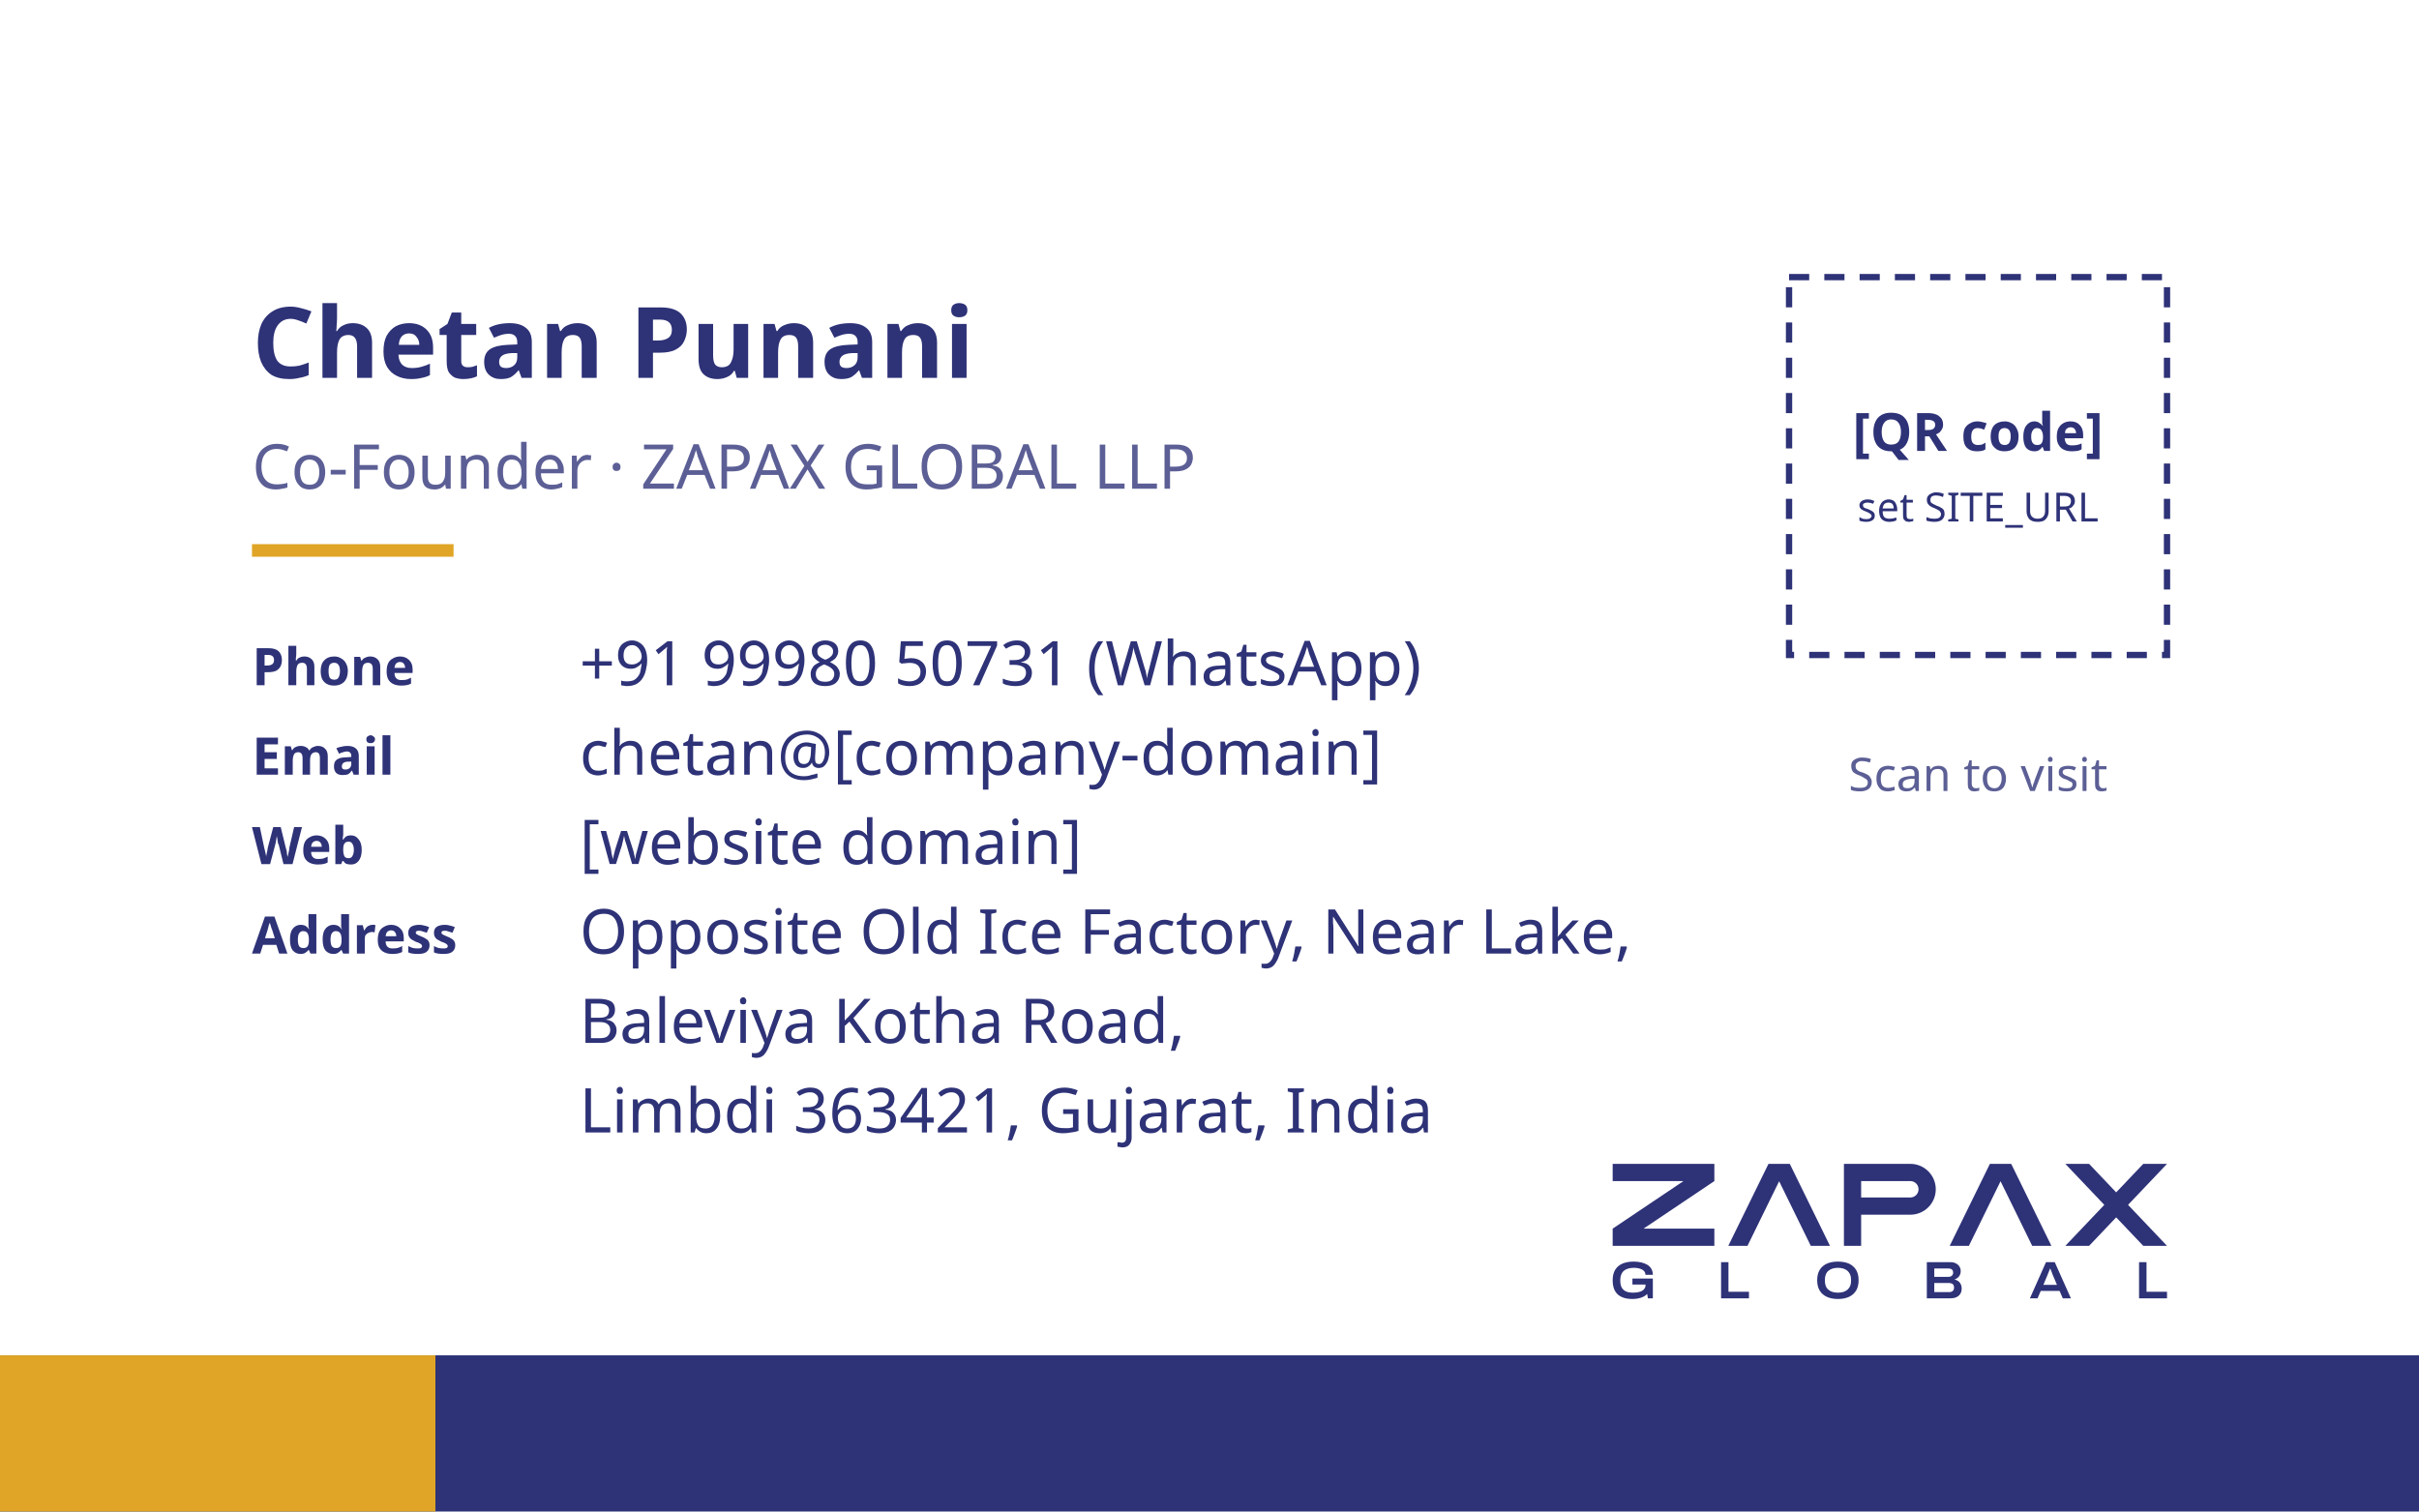
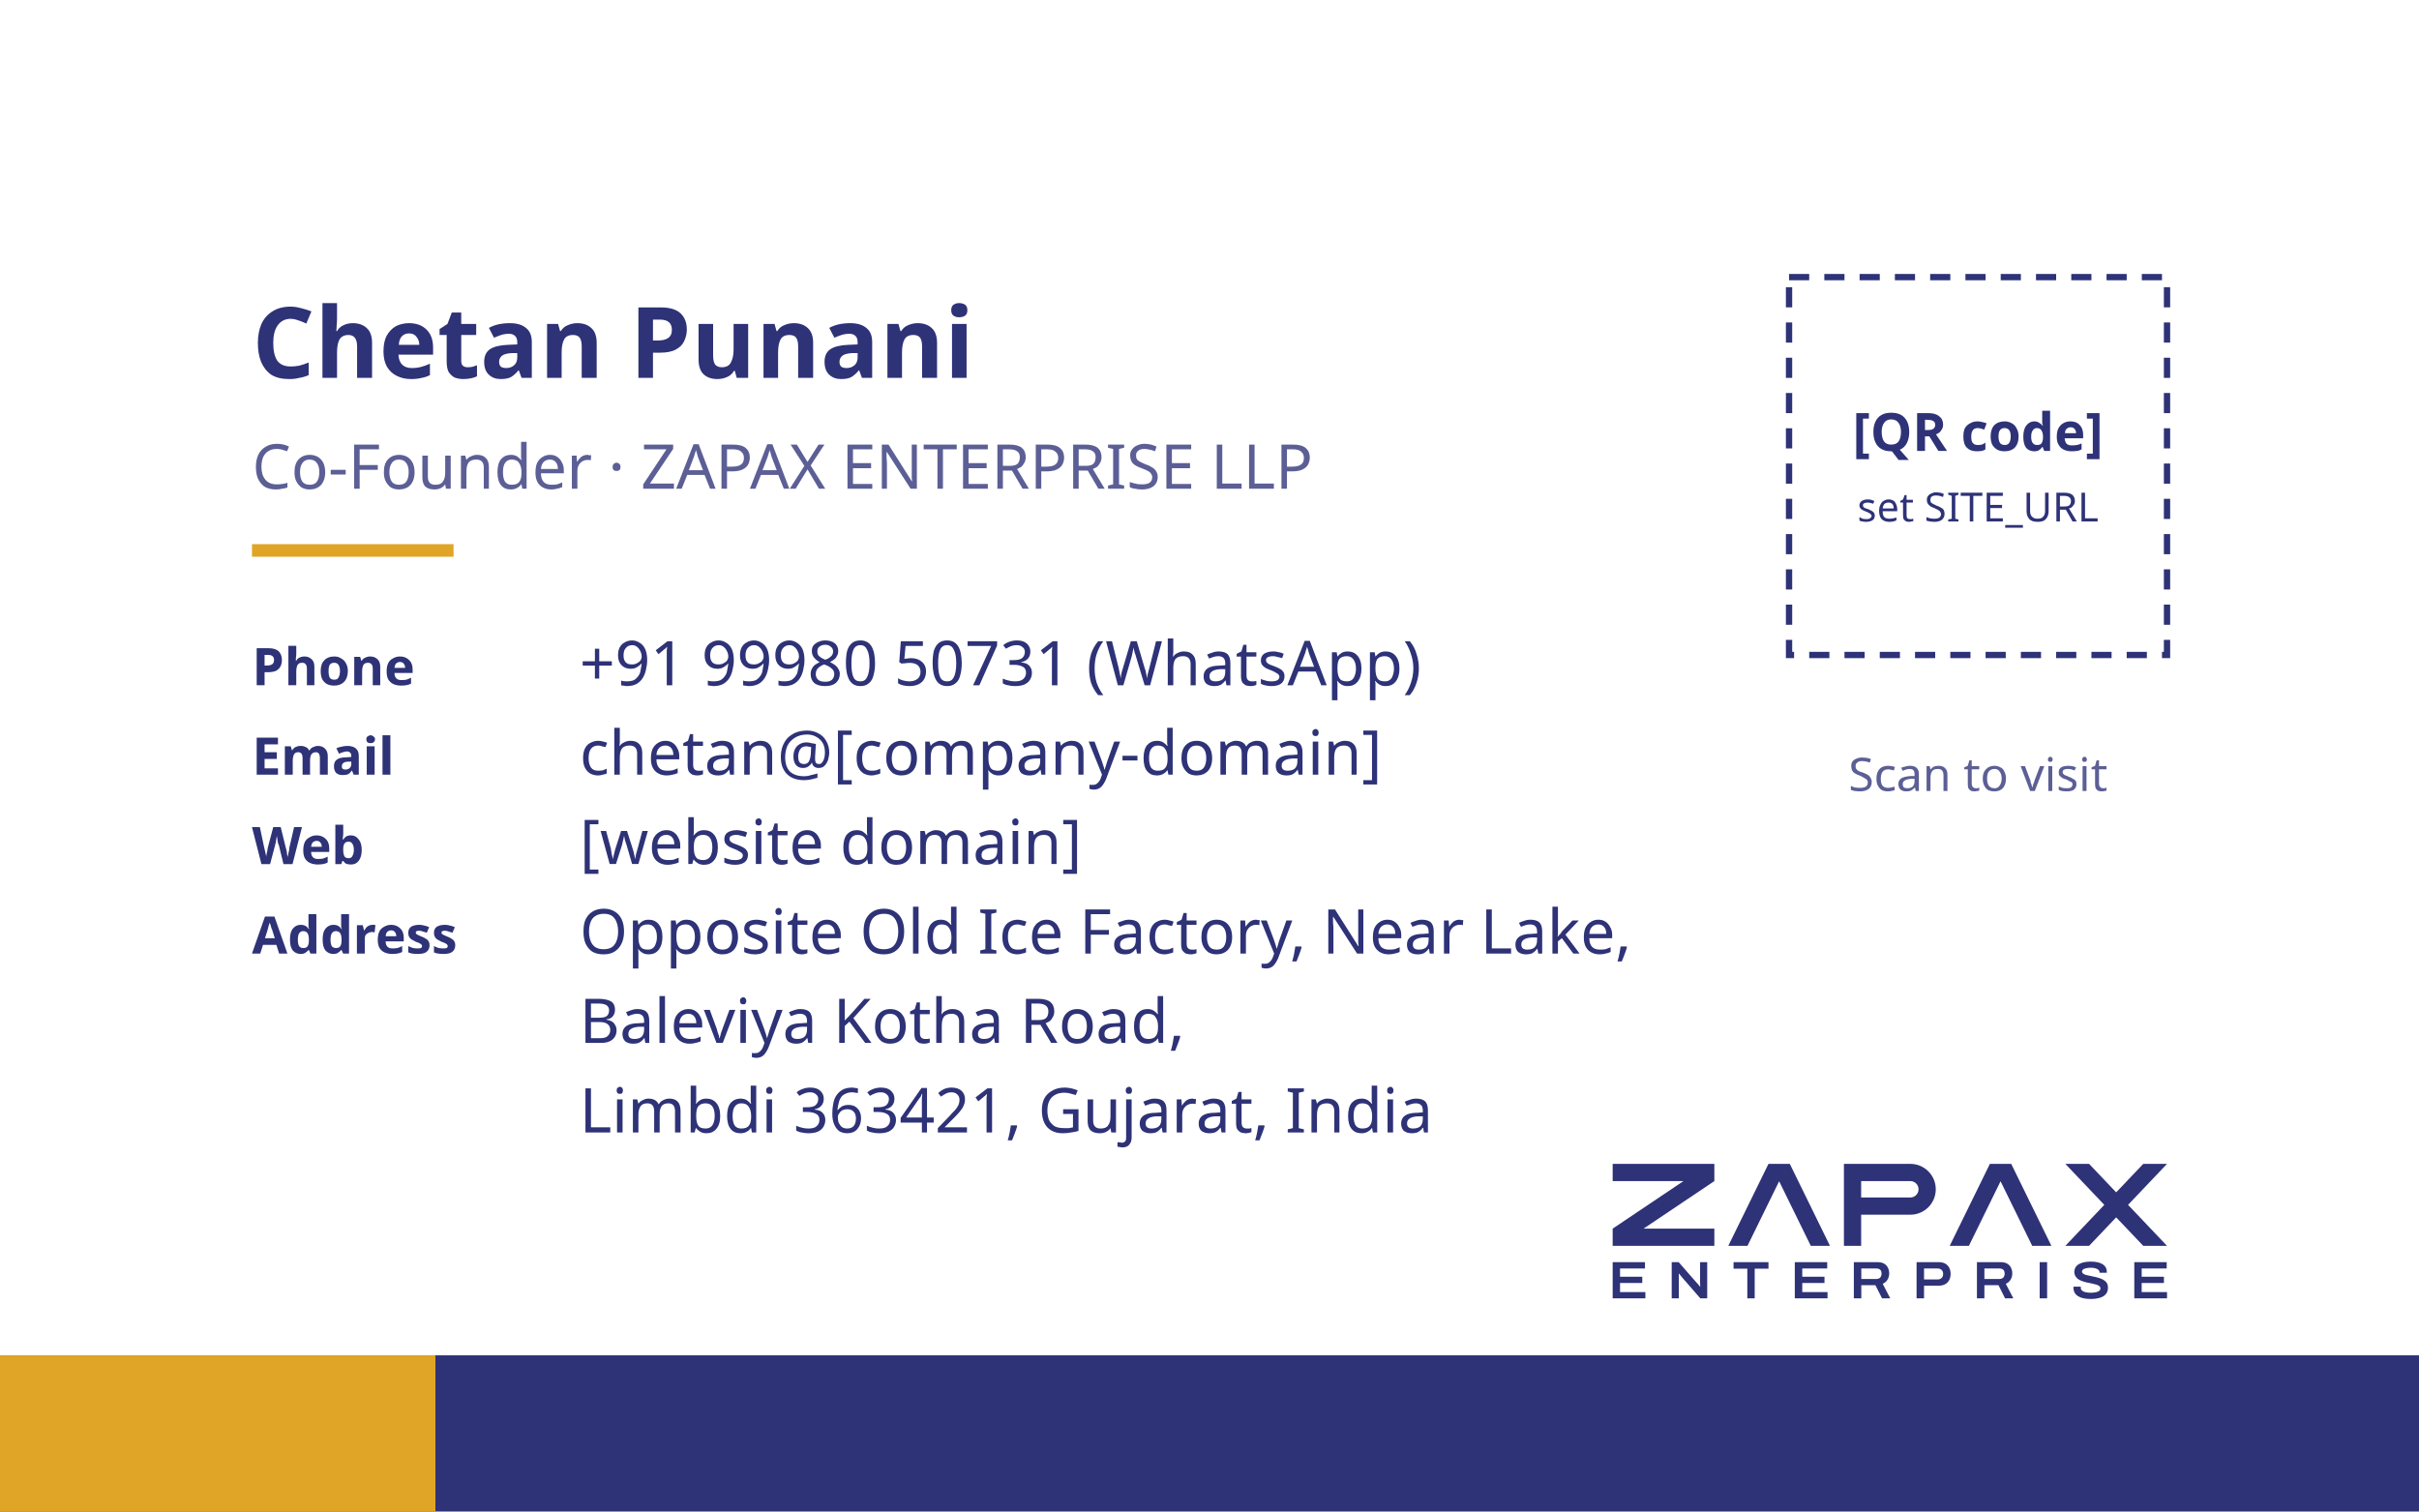
<svg xmlns="http://www.w3.org/2000/svg" viewBox="0 0 96 60" width="96mm" height="60mm">
  <style>@font-face{font-family:Archivo;src:url(../fonts/Archivo-Variable.ttf)}</style>
  <rect width="96" height="60" fill="#FFFFFF" />
  <rect x="0" y="53.8" width="96" height="6.2" fill="#2E3277" />
  <rect x="0" y="53.8" width="17.28" height="6.2" fill="#E0A526" />
  <text id="name" x="10" y="15" font-family="Archivo" font-weight="700" font-size="3.9" fill="#2E3277">Chetan Punani</text>
-   <text id="designation" x="10" y="19.4" font-family="Archivo" font-weight="500" font-size="2.45" fill="#2E3277" fill-opacity="0.78">Co-Founder · ZAPAX GLOBAL LLP</text>
+   <text id="designation" x="10" y="19.4" font-family="Archivo" font-weight="500" font-size="2.45" fill="#2E3277" fill-opacity="0.78">Co-Founder · ZAPAX ENTERPRISE LLP</text>
  <rect x="10" y="21.6" width="8" height="0.5" fill="#E0A526" />
  <text x="10" y="27.2" font-family="Archivo" font-weight="600" font-size="2.05" fill="#2E3277">Phone</text>
  <text id="contact-0" x="23" y="27.2" font-family="Archivo" font-weight="400" font-size="2.45" fill="#2E3277">+91 99980 50731 (WhatsApp)</text>
  <text x="10" y="30.75" font-family="Archivo" font-weight="600" font-size="2.05" fill="#2E3277">Email</text>
  <text id="contact-1" x="23" y="30.75" font-family="Archivo" font-weight="400" font-size="2.45" fill="#2E3277">chetan@[company-domain]</text>
  <text x="10" y="34.3" font-family="Archivo" font-weight="600" font-size="2.05" fill="#2E3277">Web</text>
  <text id="contact-2" x="23" y="34.3" font-family="Archivo" font-weight="400" font-size="2.45" fill="#2E3277">[website domain]</text>
  <text x="10" y="37.85" font-family="Archivo" font-weight="600" font-size="2.05" fill="#2E3277">Address</text>
  <text id="contact-3" x="23" y="37.85" font-family="Archivo" font-weight="400" font-size="2.45" fill="#2E3277">Opposite Old Ice Factory, Near Lake,</text>
  <text x="10" y="41.4" font-family="Archivo" font-weight="600" font-size="2.05" fill="#2E3277" />
  <text id="contact-4" x="23" y="41.4" font-family="Archivo" font-weight="400" font-size="2.45" fill="#2E3277">Baleviya Kotha Road,</text>
  <text x="10" y="44.95" font-family="Archivo" font-weight="600" font-size="2.05" fill="#2E3277" />
  <text id="contact-5" x="23" y="44.95" font-family="Archivo" font-weight="400" font-size="2.45" fill="#2E3277">Limbdi 363421, Gujarat, India</text>
  <rect x="69.4" y="9.4" width="18.2" height="18.2" rx="1.4" fill="#FFFFFF" />
  <rect x="71" y="11" width="15" height="15" fill="none" stroke="#2E3277" stroke-width="0.25" stroke-dasharray="0.8 0.6" />
  <text x="78.5" y="17.9" font-family="Archivo" font-size="2.1" font-weight="600" fill="#2E3277" text-anchor="middle">[QR code]</text>
  <text x="78.5" y="20.7" font-family="Archivo" font-size="1.6" fill="#2E3277" text-anchor="middle">set SITE_URL</text>
  <text x="78.5" y="31.4" font-family="Archivo" font-weight="500" font-size="1.85" fill="#2E3277" fill-opacity="0.78" text-anchor="middle">Scan to visit</text>
  <g transform="translate(64 46.2) scale(0.03254438)" fill="#2E3277">
    <g transform="translate(0 0) scale(1)" fill="#2E3277">
      <path transform="translate(0 0)" d="M0 0 L124 0 L124 21 L37.66 79 L124 79 L124 100 L0 100 L0 79 L86.34 21 L0 21Z" />
      <path transform="translate(141 0)" d="M0 100 L49 0 L75 0 L124 100 L100.61 100 L62 21.2 L23.39 100Z" />
      <path transform="translate(282 0)" d="M0 100V0H81A31 31 0 0 1 81 62H21V100ZM21 21V41H81A10 10 0 0 0 81 21Z" fill-rule="evenodd" />
      <path transform="translate(411 0)" d="M0 100 L49 0 L75 0 L124 100 L100.61 100 L62 21.2 L23.39 100Z" />
      <path transform="translate(552 0)" d="M0 0 L28.97 0 L124 100 L95.03 100ZM95.03 0 L124 0 L28.97 100 L0 100Z" />
-       <path transform="translate(0 120)" d="M24.1 44.8L24.1 44.8Q12.3 44.8 6.2 39.2Q0 33.6 0 22.0L0 22.0Q0 14.4 3.0 9.3Q6.1 4.2 11.8 1.7Q17.6-0.8 25.6-0.8L25.6-0.8Q30.6-0.8 34.9 0.2Q39.1 1.2 42.3 3.1Q45.5 5.1 47.2 8.1Q49.0 11.2 49.0 15.3L49.0 15.3L40.0 15.3Q40.0 13.0 38.8 11.4Q37.7 9.8 35.7 8.8Q33.7 7.8 31.2 7.3Q28.7 6.8 25.9 6.8L25.9 6.8Q22.1 6.8 19.0 7.7Q15.9 8.5 13.8 10.3Q11.6 12.1 10.5 14.8Q9.3 17.6 9.3 21.2L9.3 21.2L9.3 22.7Q9.3 27.8 11.1 31.0Q13.0 34.2 16.5 35.7Q19.9 37.1 24.9 37.1L24.9 37.1Q29.8 37.1 33.2 36.0Q36.6 34.9 38.3 32.8Q40.1 30.7 40.1 27.6L40.1 27.6L40.1 27.2L24.1 27.2L24.1 19.9L49.0 19.9L49.0 44L43.0 44L42.1 38.7Q40.0 40.8 37.3 42.1Q34.5 43.5 31.2 44.1Q28.0 44.8 24.1 44.8ZM166.2 44L132.2 44L132.2-0.1L141.2-0.1L141.2 36.0L166.2 36.0L166.2 44ZM274.7 44.8L274.7 44.8Q266.8 44.8 261.2 42.2Q255.5 39.6 252.4 34.5Q249.4 29.4 249.4 22.0L249.4 22.0Q249.4 14.4 252.4 9.4Q255.5 4.3 261.2 1.7Q266.8-0.8 274.7-0.8L274.7-0.8Q282.6-0.8 288.2 1.7Q293.8 4.3 296.9 9.4Q299.9 14.4 299.9 22.0L299.9 22.0Q299.9 29.4 296.9 34.5Q293.8 39.6 288.2 42.2Q282.6 44.8 274.7 44.8ZM274.7 37.1L274.7 37.1Q278.3 37.1 281.3 36.2Q284.2 35.3 286.3 33.5Q288.4 31.7 289.6 29.0Q290.7 26.2 290.7 22.7L290.7 22.7L290.7 21.2Q290.7 17.7 289.6 15.0Q288.4 12.3 286.3 10.4Q284.2 8.6 281.3 7.7Q278.3 6.8 274.7 6.8L274.7 6.8Q271.0 6.8 268.1 7.7Q265.2 8.6 263.1 10.4Q260.9 12.3 259.9 15.0Q258.8 17.7 258.8 21.2L258.8 21.2L258.8 22.7Q258.8 26.2 259.9 29.0Q260.9 31.7 263.1 33.5Q265.2 35.3 268.1 36.2Q271.0 37.1 274.7 37.1ZM412.1 44L383.1 44L383.1-0.1L412.1-0.1Q415.6-0.1 418.4 1.3Q421.2 2.7 422.8 5.1Q424.4 7.6 424.4 10.8L424.4 10.8Q424.4 13.3 423.5 15.4Q422.5 17.4 420.9 18.8Q419.2 20.2 417.2 20.9L417.2 20.9L417.2 21.2Q419.6 21.7 421.5 23.1Q423.5 24.6 424.5 26.8Q425.6 29.0 425.6 31.9L425.6 31.9Q425.6 36.0 423.8 38.7Q422.0 41.4 418.9 42.7Q415.9 44 412.1 44L412.1 44ZM392.2 25.3L392.2 36.4L410.6 36.4Q413.1 36.4 414.7 35.0Q416.3 33.7 416.3 30.9L416.3 30.9Q416.3 29.2 415.7 27.9Q415.0 26.7 413.6 26.0Q412.2 25.3 410.1 25.3L410.1 25.3L392.2 25.3ZM392.2 7.6L392.2 17.8L409.5 17.8Q411.3 17.8 412.6 17.1Q413.8 16.5 414.5 15.3Q415.2 14.2 415.2 12.8L415.2 12.8Q415.2 10.1 413.7 8.9Q412.2 7.6 409.9 7.6L409.9 7.6L392.2 7.6ZM518.1 44L508.8 44L528.4-0.1L539.1-0.1L558.8 44L548.9 44L545.0 35.0L522.0 35.0L518.1 44ZM530.0 16.2L525.2 27.6L541.8 27.6L537.0 16.2Q536.7 15.5 536.2 14.3Q535.7 13.1 535.3 11.8Q534.8 10.5 534.3 9.4Q533.9 8.3 533.7 7.8L533.7 7.8L533.3 7.8Q532.8 9.0 532.2 10.7Q531.5 12.4 530.9 13.9Q530.4 15.4 530.0 16.2L530.0 16.2ZM676 44L641.9 44L641.9-0.1L651.0-0.1L651.0 36.0L676 36.0L676 44Z" />
+       <path transform="translate(0 120)" d="M39.9 44L0 44L0-0.1L39.4-0.1L39.4 7.6L9.0 7.6L9.0 17.7L36.1 17.7L36.1 25.3L9.0 25.3L9.0 36.4L39.9 36.4L39.9 44ZM80.7 44L72.0 44L72.0-0.1L80.5-0.1L102.0 24.5Q102.6 25.1 103.4 26.0Q104.2 26.9 105.0 27.9Q105.8 28.9 106.3 29.6L106.3 29.6L106.8 29.6Q106.7 28.4 106.7 27.0Q106.6 25.6 106.6 24.5L106.6 24.5L106.6-0.1L115.3-0.1L115.3 44L106.9 44L85.3 19.2Q84.2 18.0 83.0 16.4Q81.7 14.8 81.0 14.0L81.0 14.0L80.6 14.0Q80.6 14.8 80.6 16.3Q80.7 17.8 80.7 19.6L80.7 19.6L80.7 44ZM173.2 44L164.2 44L164.2 7.8L147.4 7.8L147.4-0.1L190.0-0.1L190.0 7.8L173.2 7.8L173.2 44ZM262.0 44L222.1 44L222.1-0.1L261.6-0.1L261.6 7.6L231.2 7.6L231.2 17.7L258.3 17.7L258.3 25.3L231.2 25.3L231.2 36.4L262.0 36.4L262.0 44ZM303.2 44L294.1 44L294.1-0.1L323.1-0.1Q327.9-0.1 331.0 1.7Q334.1 3.5 335.6 6.6Q337.2 9.7 337.2 13.7L337.2 13.7Q337.2 17.8 335.2 21.1Q333.3 24.5 329.3 26.3L329.3 26.3L338.5 44L328.5 44L320.4 28.0L303.2 28.0L303.2 44ZM303.2 7.6L303.2 20.4L321.5 20.4Q324.6 20.4 326.3 18.6Q327.9 16.8 327.9 13.8L327.9 13.8Q327.9 11.8 327.2 10.4Q326.5 9.0 325.0 8.3Q323.6 7.6 321.5 7.6L321.5 7.6L303.2 7.6ZM379.7 44L370.6 44L370.6-0.1L397.8-0.1Q402.4-0.1 405.6 1.7Q408.7 3.5 410.4 6.7Q412.1 9.9 412.1 14.2L412.1 14.2Q412.1 18.5 410.4 21.7Q408.7 25.0 405.4 26.8Q402.1 28.6 397.4 28.6L397.4 28.6L379.7 28.6L379.7 44ZM379.7 7.6L379.7 21.0L396.0 21.0Q399.3 21.0 401.1 19.2Q403.0 17.4 403.0 14.2L403.0 14.2Q403.0 12.1 402.1 10.6Q401.3 9.2 399.8 8.4Q398.3 7.6 396.0 7.6L396.0 7.6L379.7 7.6ZM453.3 44L444.2 44L444.2-0.1L473.2-0.1Q478.0-0.1 481.1 1.7Q484.2 3.5 485.7 6.6Q487.3 9.7 487.3 13.7L487.3 13.7Q487.3 17.8 485.3 21.1Q483.4 24.5 479.4 26.3L479.4 26.3L488.6 44L478.5 44L470.5 28.0L453.3 28.0L453.3 44ZM453.3 7.6L453.3 20.4L471.6 20.4Q474.7 20.4 476.4 18.6Q478.0 16.8 478.0 13.8L478.0 13.8Q478.0 11.8 477.3 10.4Q476.6 9.0 475.1 8.3Q473.7 7.6 471.6 7.6L471.6 7.6L453.3 7.6ZM529.8 44L520.7 44L520.7-0.1L529.8-0.1L529.8 44ZM583.0 44.8L583.0 44.8Q578.7 44.8 574.9 44.1Q571.0 43.4 568.1 41.7Q565.2 40.1 563.5 37.4Q561.9 34.7 561.9 30.8L561.9 30.8Q561.9 30.5 561.9 30.2Q561.9 30.0 561.9 29.8L561.9 29.8L571.0 29.8Q570.9 30.0 570.9 30.3Q570.8 30.7 570.8 31.0L570.8 31.0Q570.8 33.1 572.3 34.5Q573.8 35.9 576.6 36.5Q579.3 37.2 583.0 37.2L583.0 37.2Q585.0 37.2 586.8 37.0Q588.5 36.8 590.0 36.4Q591.5 36.0 592.6 35.4Q593.6 34.8 594.2 33.9Q594.8 33.0 594.8 32.0L594.8 32.0Q594.8 30.2 593.5 29.1Q592.1 28.0 589.9 27.3Q587.6 26.6 584.8 26.0Q581.9 25.4 578.9 24.8Q575.9 24.2 573.1 23.2Q570.2 22.3 568.0 20.8Q565.7 19.4 564.4 17.1Q563.0 14.9 563.0 11.7L563.0 11.7Q563.0 8.6 564.4 6.3Q565.8 3.9 568.5 2.3Q571.1 0.8 574.8-0.0Q578.5-0.8 583.2-0.8L583.2-0.8Q587.6-0.8 591.3 0Q594.9 0.8 597.4 2.4Q600.0 4.0 601.3 6.4Q602.6 8.8 602.6 11.9L602.6 11.9L602.6 12.8L593.7 12.8L593.7 12.1Q593.7 10.5 592.4 9.3Q591.0 8.1 588.7 7.4Q586.4 6.7 583.4 6.7L583.4 6.7Q579.6 6.7 577.2 7.3Q574.7 7.8 573.5 8.9Q572.3 9.9 572.3 11.3L572.3 11.3Q572.3 12.8 573.6 13.8Q574.9 14.8 577.2 15.5Q579.4 16.1 582.3 16.6Q585.1 17.2 588.2 17.9Q591.2 18.5 594.0 19.5Q596.8 20.4 599.1 21.9Q601.4 23.3 602.7 25.5Q604.0 27.7 604.0 30.9L604.0 30.9Q604.0 35.9 601.3 39.0Q598.7 42.0 593.9 43.4Q589.2 44.8 583.0 44.8ZM676.0 44L636.1 44L636.1-0.1L675.6-0.1L675.6 7.6L645.1 7.6L645.1 17.7L672.2 17.7L672.2 25.3L645.1 25.3L645.1 36.4L676.0 36.4L676.0 44Z" />
    </g>
  </g>
</svg>
